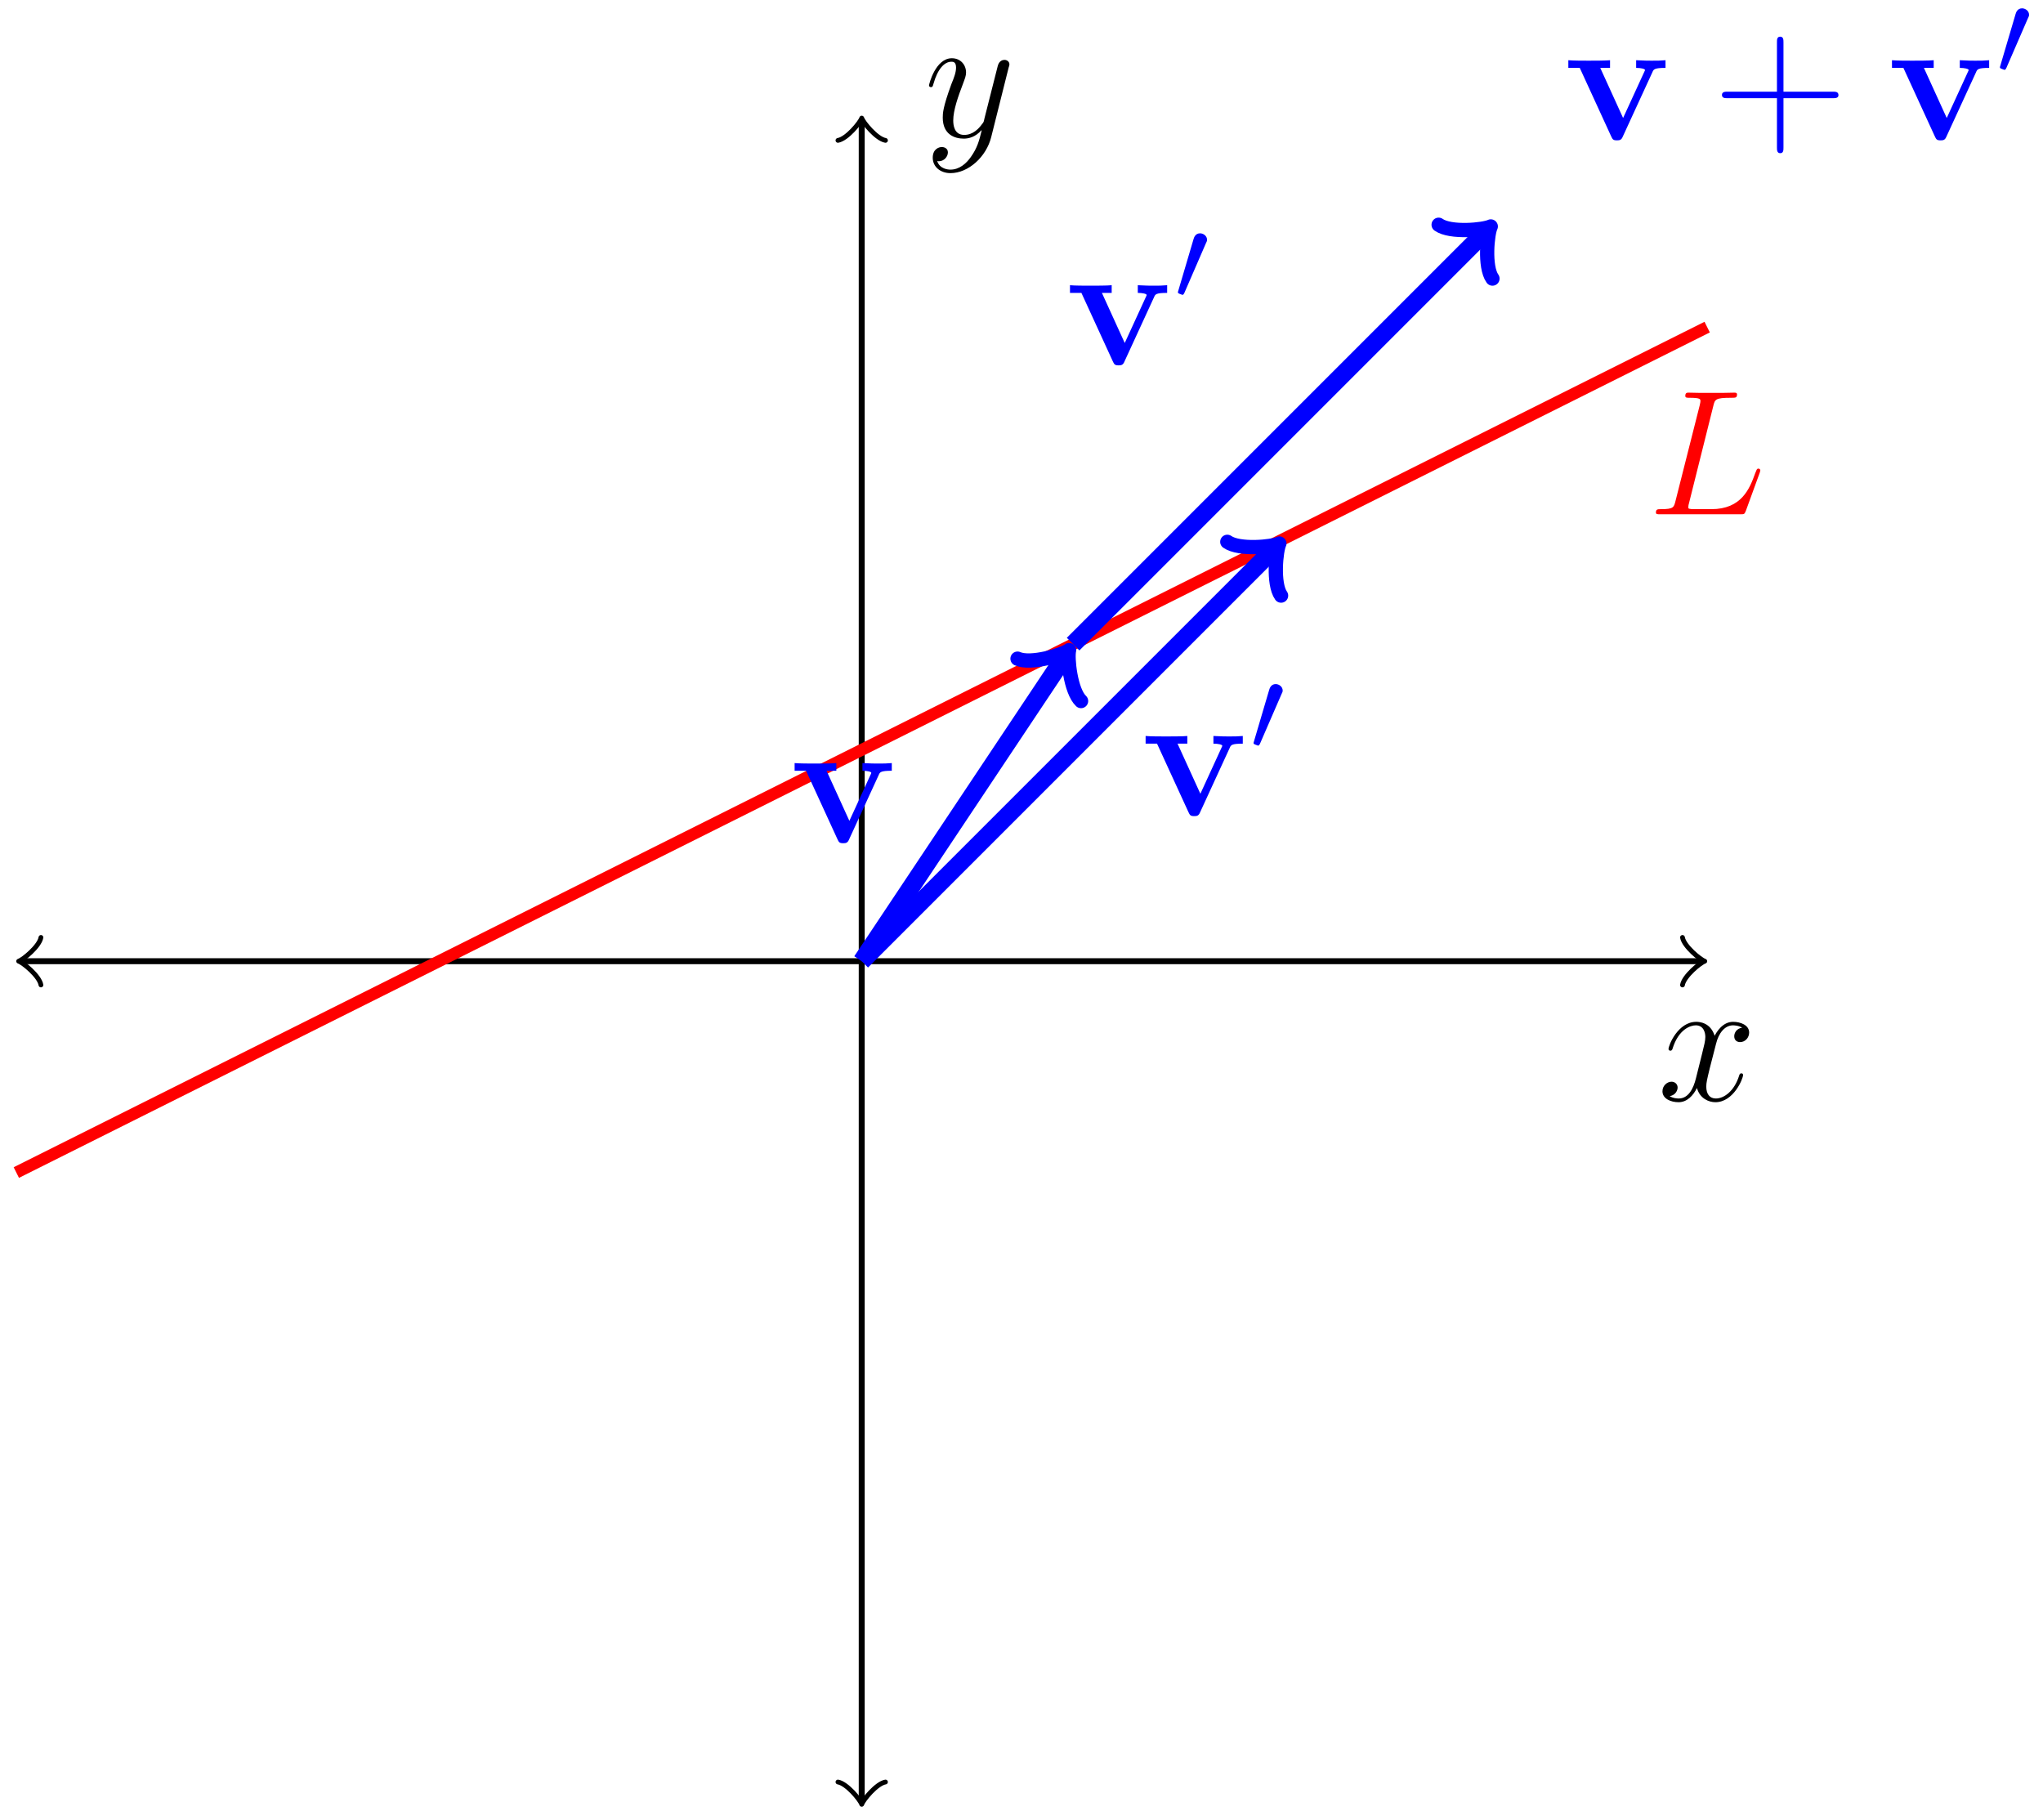
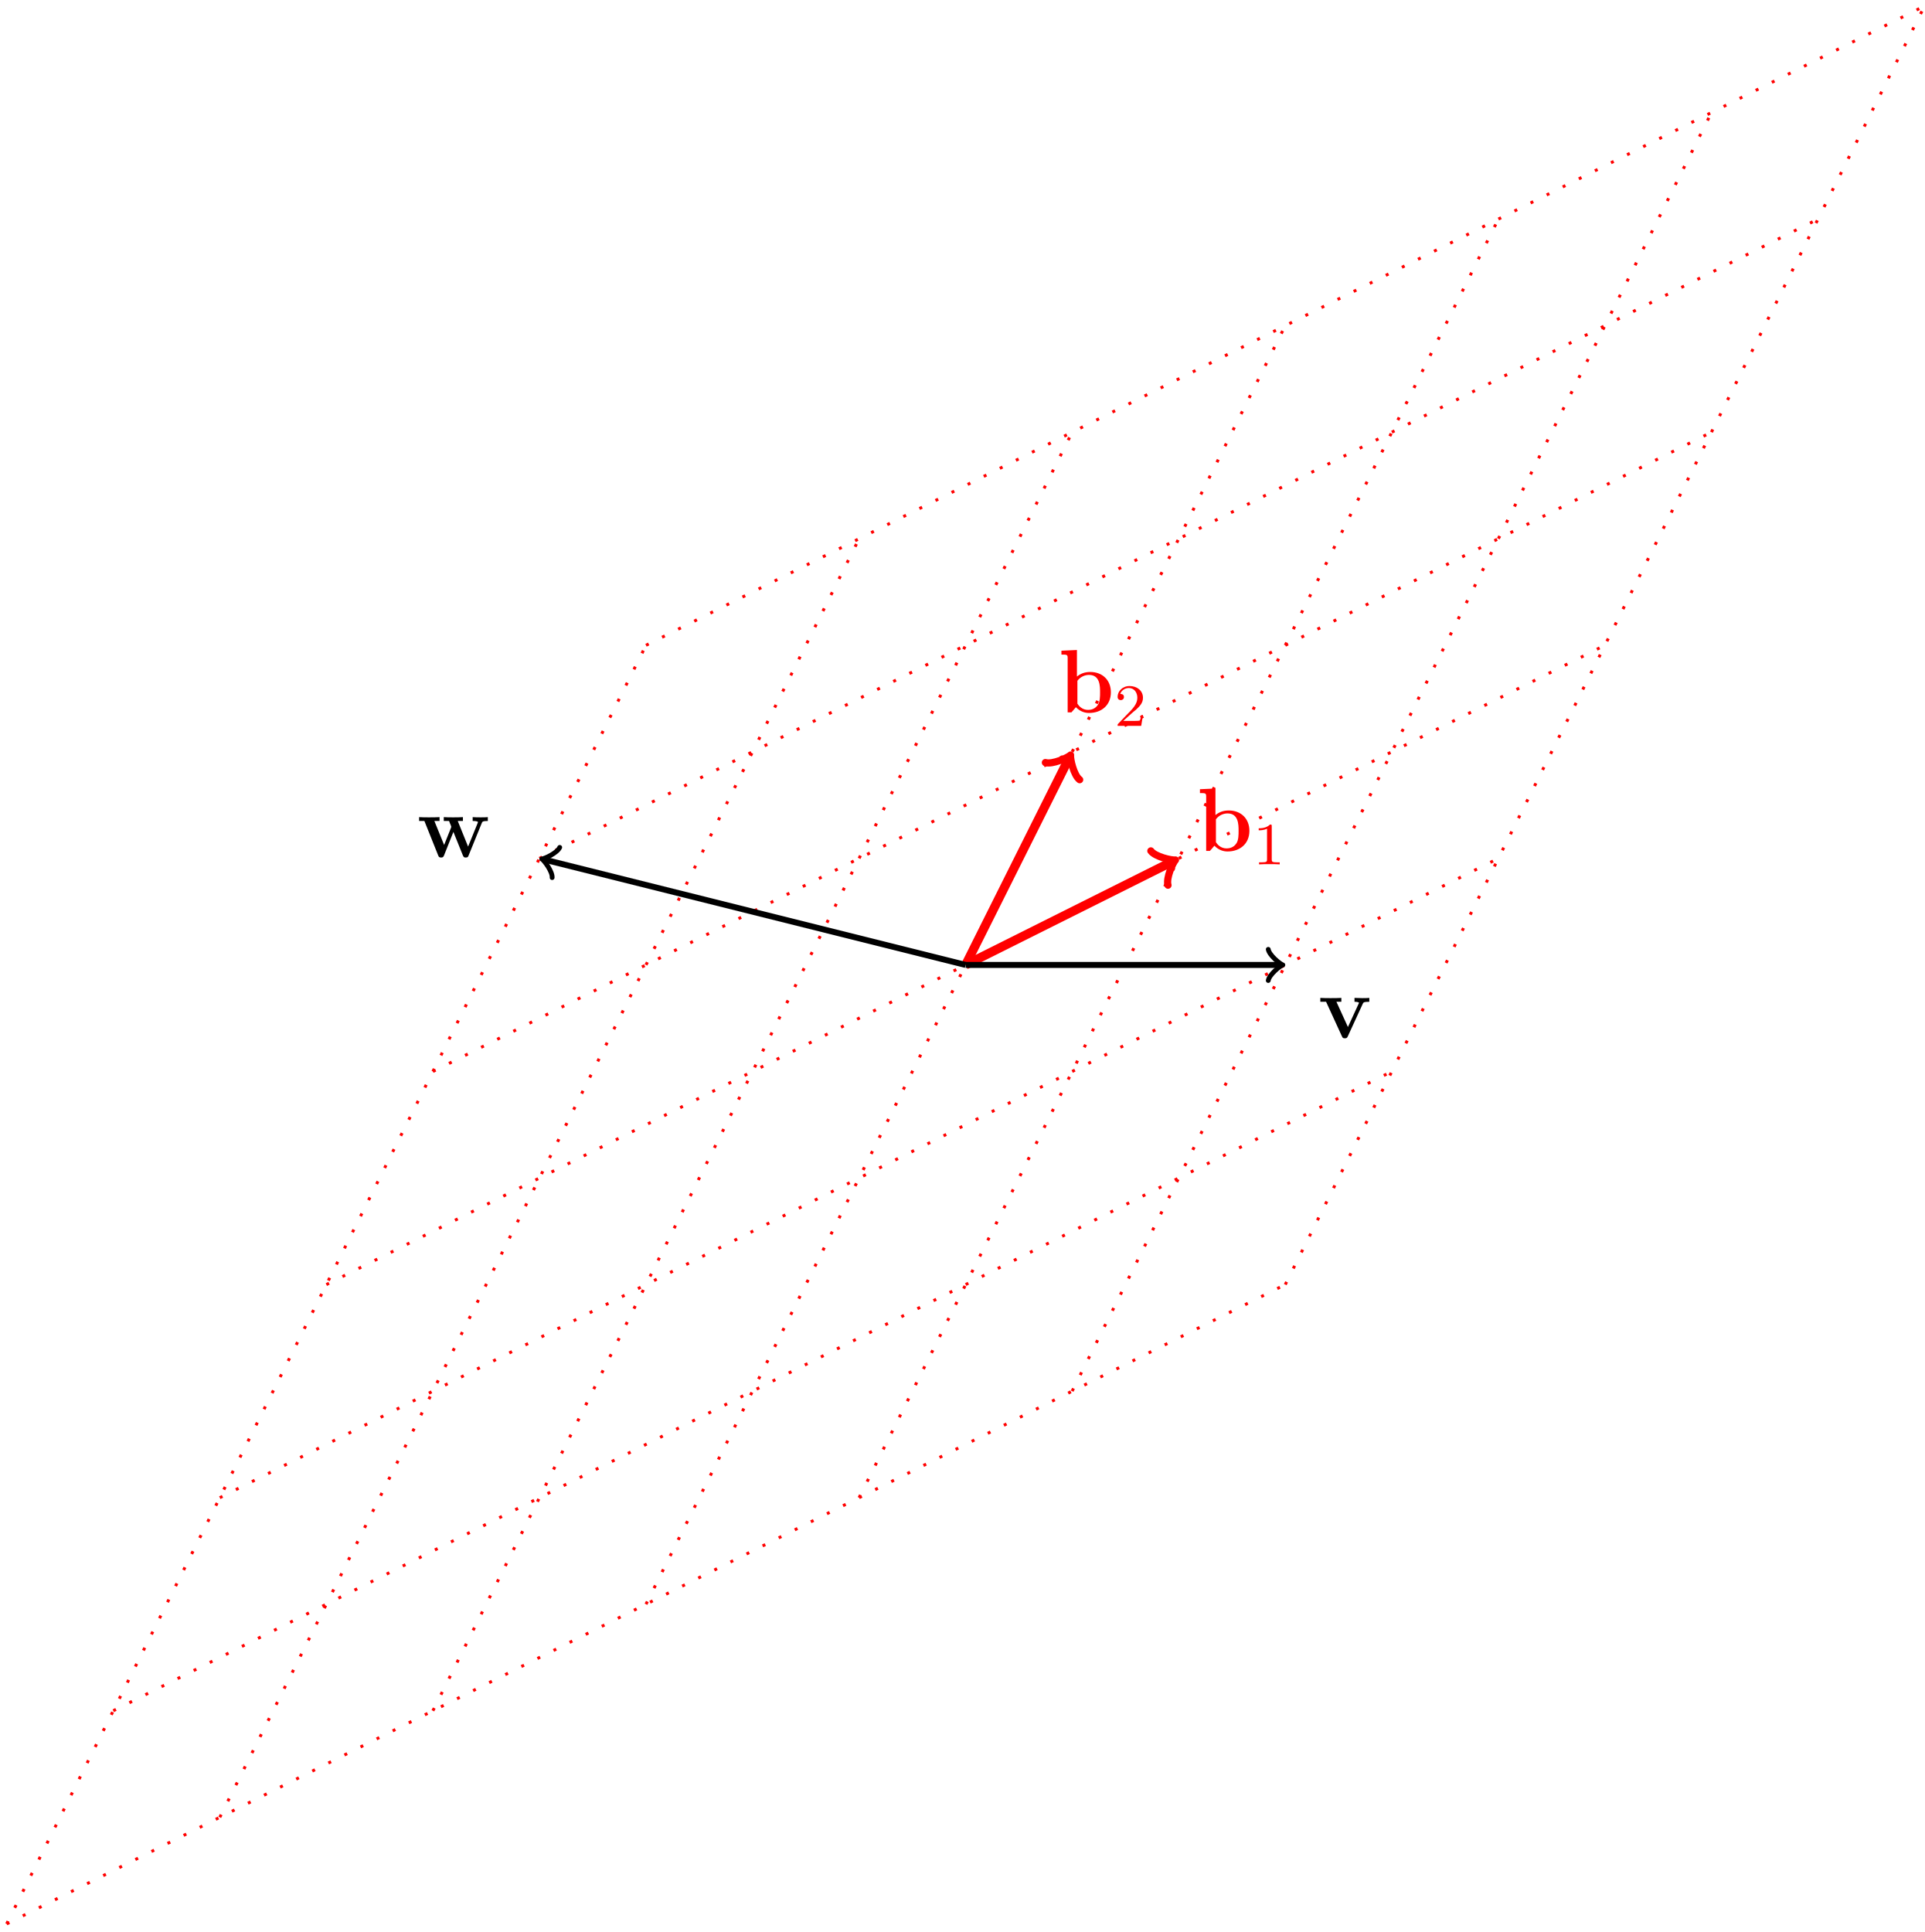
- <svg xmlns="http://www.w3.org/2000/svg" xmlns:xlink="http://www.w3.org/1999/xlink" width="137pt" height="122pt" viewBox="0 0 137 122" version="1.1">
+ <svg xmlns="http://www.w3.org/2000/svg" xmlns:xlink="http://www.w3.org/1999/xlink" width="256pt" height="257pt" viewBox="0 0 256 257" version="1.1">
  <defs>
    <g>
      <symbol overflow="visible" id="glyph0-0">
        <path style="stroke:none;" d="" />
      </symbol>
      <symbol overflow="visible" id="glyph0-1">
-         <path style="stroke:none;" d="M 5.672 -4.875 C 5.281 -4.812 5.141 -4.516 5.141 -4.297 C 5.141 -4 5.359 -3.906 5.531 -3.906 C 5.891 -3.906 6.141 -4.219 6.141 -4.547 C 6.141 -5.047 5.562 -5.266 5.062 -5.266 C 4.344 -5.266 3.938 -4.547 3.828 -4.328 C 3.547 -5.219 2.812 -5.266 2.594 -5.266 C 1.375 -5.266 0.734 -3.703 0.734 -3.438 C 0.734 -3.391 0.781 -3.328 0.859 -3.328 C 0.953 -3.328 0.984 -3.406 1 -3.453 C 1.406 -4.781 2.219 -5.031 2.562 -5.031 C 3.094 -5.031 3.203 -4.531 3.203 -4.25 C 3.203 -3.984 3.125 -3.703 2.984 -3.125 L 2.578 -1.5 C 2.406 -0.781 2.062 -0.125 1.422 -0.125 C 1.359 -0.125 1.062 -0.125 0.812 -0.281 C 1.25 -0.359 1.344 -0.719 1.344 -0.859 C 1.344 -1.094 1.156 -1.25 0.938 -1.25 C 0.641 -1.25 0.328 -0.984 0.328 -0.609 C 0.328 -0.109 0.891 0.125 1.406 0.125 C 1.984 0.125 2.391 -0.328 2.641 -0.828 C 2.828 -0.125 3.438 0.125 3.875 0.125 C 5.094 0.125 5.734 -1.453 5.734 -1.703 C 5.734 -1.766 5.688 -1.812 5.625 -1.812 C 5.516 -1.812 5.5 -1.75 5.469 -1.656 C 5.141 -0.609 4.453 -0.125 3.906 -0.125 C 3.484 -0.125 3.266 -0.438 3.266 -0.922 C 3.266 -1.188 3.312 -1.375 3.5 -2.156 L 3.922 -3.797 C 4.094 -4.5 4.5 -5.031 5.062 -5.031 C 5.078 -5.031 5.422 -5.031 5.672 -4.875 Z M 5.672 -4.875 " />
+         <path style="stroke:none;" d="M 2.484 -8.297 L 0.422 -8.203 L 0.422 -7.688 C 1.156 -7.688 1.25 -7.688 1.25 -7.219 L 1.25 0 L 1.75 0 C 1.953 -0.234 2.156 -0.453 2.344 -0.688 C 2.953 -0.062 3.609 0.078 4.094 0.078 C 5.734 0.078 7 -0.938 7 -2.672 C 7 -4.297 5.875 -5.375 4.25 -5.375 C 3.531 -5.375 2.969 -5.156 2.484 -4.766 Z M 2.547 -4.203 C 2.969 -4.766 3.578 -4.984 4.094 -4.984 C 5.562 -4.984 5.562 -3.469 5.562 -2.672 C 5.562 -2.141 5.562 -1.453 5.281 -1.016 C 4.906 -0.438 4.344 -0.328 3.969 -0.328 C 3.156 -0.328 2.719 -0.891 2.547 -1.156 Z M 2.547 -4.203 " />
      </symbol>
      <symbol overflow="visible" id="glyph0-2">
-         <path style="stroke:none;" d="M 3.141 1.344 C 2.828 1.797 2.359 2.203 1.766 2.203 C 1.625 2.203 1.047 2.172 0.875 1.625 C 0.906 1.641 0.969 1.641 0.984 1.641 C 1.344 1.641 1.594 1.328 1.594 1.047 C 1.594 0.781 1.359 0.688 1.188 0.688 C 0.984 0.688 0.578 0.828 0.578 1.406 C 0.578 2.016 1.094 2.438 1.766 2.438 C 2.969 2.438 4.172 1.344 4.5 0.016 L 5.672 -4.656 C 5.688 -4.703 5.719 -4.781 5.719 -4.859 C 5.719 -5.031 5.562 -5.156 5.391 -5.156 C 5.281 -5.156 5.031 -5.109 4.938 -4.75 L 4.047 -1.234 C 4 -1.016 4 -0.984 3.891 -0.859 C 3.656 -0.531 3.266 -0.125 2.688 -0.125 C 2.016 -0.125 1.953 -0.781 1.953 -1.094 C 1.953 -1.781 2.281 -2.703 2.609 -3.562 C 2.734 -3.906 2.812 -4.078 2.812 -4.312 C 2.812 -4.812 2.453 -5.266 1.859 -5.266 C 0.766 -5.266 0.328 -3.531 0.328 -3.438 C 0.328 -3.391 0.375 -3.328 0.453 -3.328 C 0.562 -3.328 0.578 -3.375 0.625 -3.547 C 0.906 -4.547 1.359 -5.031 1.828 -5.031 C 1.938 -5.031 2.141 -5.031 2.141 -4.641 C 2.141 -4.328 2.016 -3.984 1.828 -3.531 C 1.25 -1.953 1.25 -1.562 1.25 -1.281 C 1.25 -0.141 2.062 0.125 2.656 0.125 C 3 0.125 3.438 0.016 3.844 -0.438 L 3.859 -0.422 C 3.688 0.281 3.562 0.75 3.141 1.344 Z M 3.141 1.344 " />
+         <path style="stroke:none;" d="M 5.922 -4.516 C 6 -4.703 6.047 -4.797 6.797 -4.797 L 6.797 -5.312 C 6.375 -5.281 6.344 -5.281 5.859 -5.281 C 5.531 -5.281 5.516 -5.281 4.828 -5.312 L 4.828 -4.797 C 5.156 -4.797 5.422 -4.734 5.422 -4.656 C 5.422 -4.641 5.422 -4.625 5.359 -4.5 L 3.953 -1.438 L 2.422 -4.797 L 3.078 -4.797 L 3.078 -5.312 C 2.797 -5.281 1.953 -5.281 1.641 -5.281 C 1.297 -5.281 0.594 -5.281 0.281 -5.312 L 0.281 -4.797 L 1.047 -4.797 L 3.141 -0.234 C 3.25 0 3.281 0.062 3.547 0.062 C 3.734 0.062 3.844 0.031 3.938 -0.203 Z M 5.922 -4.516 " />
      </symbol>
      <symbol overflow="visible" id="glyph0-3">
-         <path style="stroke:none;" d="M 4.391 -7.25 C 4.5 -7.703 4.531 -7.812 5.578 -7.812 C 5.906 -7.812 5.984 -7.812 5.984 -8.047 C 5.984 -8.156 5.859 -8.156 5.812 -8.156 C 5.562 -8.156 5.297 -8.141 5.062 -8.141 L 3.453 -8.141 C 3.234 -8.141 2.969 -8.156 2.734 -8.156 C 2.641 -8.156 2.516 -8.156 2.516 -7.938 C 2.516 -7.812 2.625 -7.812 2.797 -7.812 C 3.531 -7.812 3.531 -7.719 3.531 -7.594 C 3.531 -7.562 3.531 -7.5 3.484 -7.312 L 1.859 -0.891 C 1.75 -0.469 1.734 -0.344 0.891 -0.344 C 0.672 -0.344 0.547 -0.344 0.547 -0.125 C 0.547 0 0.625 0 0.859 0 L 6.219 0 C 6.484 0 6.484 -0.016 6.578 -0.234 L 7.5 -2.766 C 7.516 -2.828 7.547 -2.906 7.547 -2.938 C 7.547 -3.016 7.484 -3.062 7.422 -3.062 C 7.406 -3.062 7.344 -3.062 7.328 -3.016 C 7.297 -3 7.297 -2.969 7.203 -2.75 C 6.828 -1.703 6.281 -0.344 4.266 -0.344 L 3.125 -0.344 C 2.953 -0.344 2.922 -0.344 2.859 -0.359 C 2.719 -0.375 2.719 -0.391 2.719 -0.484 C 2.719 -0.578 2.734 -0.641 2.766 -0.75 Z M 4.391 -7.25 " />
+         <path style="stroke:none;" d="M 8.609 -4.5 C 8.688 -4.703 8.719 -4.797 9.422 -4.797 L 9.422 -5.312 C 9.078 -5.281 8.922 -5.281 8.484 -5.281 C 8 -5.281 7.844 -5.281 7.406 -5.312 L 7.406 -4.797 C 7.516 -4.797 8.109 -4.797 8.109 -4.641 C 8.109 -4.625 8.109 -4.609 8.062 -4.5 L 6.797 -1.391 L 5.422 -4.797 L 6.109 -4.797 L 6.109 -5.312 C 5.828 -5.281 5.109 -5.281 4.797 -5.281 C 4.188 -5.281 4.156 -5.281 3.562 -5.312 L 3.562 -4.797 L 4.266 -4.797 C 4.297 -4.703 4.359 -4.547 4.406 -4.438 C 4.453 -4.359 4.562 -4.078 4.562 -4.016 C 4.562 -4 4.531 -3.906 4.516 -3.875 L 3.609 -1.609 L 2.312 -4.797 L 3 -4.797 L 3 -5.312 C 2.719 -5.281 1.906 -5.281 1.594 -5.281 C 1.203 -5.281 0.641 -5.281 0.281 -5.312 L 0.281 -4.797 L 0.984 -4.797 L 2.812 -0.234 C 2.891 -0.031 2.938 0.062 3.203 0.062 C 3.328 0.062 3.484 0.062 3.578 -0.172 L 4.844 -3.344 L 6.109 -0.203 C 6.219 0.062 6.344 0.062 6.484 0.062 C 6.75 0.062 6.797 -0.016 6.875 -0.234 Z M 8.609 -4.5 " />
      </symbol>
      <symbol overflow="visible" id="glyph1-0">
        <path style="stroke:none;" d="" />
      </symbol>
      <symbol overflow="visible" id="glyph1-1">
-         <path style="stroke:none;" d="M 5.922 -4.516 C 6 -4.703 6.047 -4.797 6.797 -4.797 L 6.797 -5.312 C 6.375 -5.281 6.344 -5.281 5.859 -5.281 C 5.531 -5.281 5.516 -5.281 4.828 -5.312 L 4.828 -4.797 C 5.156 -4.797 5.422 -4.734 5.422 -4.656 C 5.422 -4.641 5.422 -4.625 5.359 -4.5 L 3.953 -1.438 L 2.422 -4.797 L 3.078 -4.797 L 3.078 -5.312 C 2.797 -5.281 1.953 -5.281 1.641 -5.281 C 1.297 -5.281 0.594 -5.281 0.281 -5.312 L 0.281 -4.797 L 1.047 -4.797 L 3.141 -0.234 C 3.25 0 3.281 0.062 3.547 0.062 C 3.734 0.062 3.844 0.031 3.938 -0.203 Z M 5.922 -4.516 " />
+         <path style="stroke:none;" d="M 2.5 -5.078 C 2.5 -5.297 2.484 -5.297 2.266 -5.297 C 1.938 -4.984 1.516 -4.797 0.766 -4.797 L 0.766 -4.531 C 0.984 -4.531 1.406 -4.531 1.875 -4.734 L 1.875 -0.656 C 1.875 -0.359 1.844 -0.266 1.094 -0.266 L 0.812 -0.266 L 0.812 0 C 1.141 -0.031 1.828 -0.031 2.188 -0.031 C 2.547 -0.031 3.234 -0.031 3.562 0 L 3.562 -0.266 L 3.281 -0.266 C 2.531 -0.266 2.5 -0.359 2.5 -0.656 Z M 2.5 -5.078 " />
      </symbol>
-       <symbol overflow="visible" id="glyph2-0">
-         <path style="stroke:none;" d="" />
-       </symbol>
-       <symbol overflow="visible" id="glyph2-1">
-         <path style="stroke:none;" d="M 2.109 -3.781 C 2.156 -3.875 2.188 -3.938 2.188 -4.016 C 2.188 -4.281 1.938 -4.453 1.719 -4.453 C 1.406 -4.453 1.312 -4.172 1.281 -4.062 L 0.266 -0.625 C 0.234 -0.531 0.234 -0.516 0.234 -0.5 C 0.234 -0.438 0.281 -0.422 0.359 -0.391 C 0.516 -0.328 0.531 -0.328 0.547 -0.328 C 0.562 -0.328 0.609 -0.328 0.672 -0.469 Z M 2.109 -3.781 " />
-       </symbol>
-       <symbol overflow="visible" id="glyph3-0">
-         <path style="stroke:none;" d="" />
-       </symbol>
-       <symbol overflow="visible" id="glyph3-1">
-         <path style="stroke:none;" d="M 4.766 -2.766 L 8.062 -2.766 C 8.234 -2.766 8.453 -2.766 8.453 -2.969 C 8.453 -3.203 8.25 -3.203 8.062 -3.203 L 4.766 -3.203 L 4.766 -6.5 C 4.766 -6.672 4.766 -6.891 4.547 -6.891 C 4.328 -6.891 4.328 -6.688 4.328 -6.5 L 4.328 -3.203 L 1.031 -3.203 C 0.859 -3.203 0.641 -3.203 0.641 -2.984 C 0.641 -2.766 0.844 -2.766 1.031 -2.766 L 4.328 -2.766 L 4.328 0.531 C 4.328 0.703 4.328 0.922 4.547 0.922 C 4.766 0.922 4.766 0.719 4.766 0.531 Z M 4.766 -2.766 " />
+       <symbol overflow="visible" id="glyph1-2">
+         <path style="stroke:none;" d="M 2.25 -1.625 C 2.375 -1.75 2.703 -2.016 2.844 -2.125 C 3.328 -2.578 3.797 -3.016 3.797 -3.734 C 3.797 -4.688 3 -5.297 2.016 -5.297 C 1.047 -5.297 0.422 -4.578 0.422 -3.859 C 0.422 -3.469 0.734 -3.422 0.844 -3.422 C 1.016 -3.422 1.266 -3.531 1.266 -3.844 C 1.266 -4.25 0.859 -4.25 0.766 -4.25 C 1 -4.844 1.531 -5.031 1.922 -5.031 C 2.656 -5.031 3.047 -4.406 3.047 -3.734 C 3.047 -2.906 2.469 -2.297 1.516 -1.344 L 0.516 -0.297 C 0.422 -0.219 0.422 -0.203 0.422 0 L 3.562 0 L 3.797 -1.422 L 3.547 -1.422 C 3.531 -1.266 3.469 -0.875 3.375 -0.719 C 3.328 -0.656 2.719 -0.656 2.594 -0.656 L 1.172 -0.656 Z M 2.25 -1.625 " />
      </symbol>
    </g>
  </defs>
  <g id="surface1">
-     <path style="fill:none;stroke-width:0.399;stroke-linecap:butt;stroke-linejoin:miter;stroke:rgb(0%,0%,0%);stroke-opacity:1;stroke-miterlimit:10;" d="M -56.235 -0 L 56.234 -0 " transform="matrix(1,0,0,-1,57.786,64.453)" />
-     <path style="fill:none;stroke-width:0.319;stroke-linecap:round;stroke-linejoin:round;stroke:rgb(0%,0%,0%);stroke-opacity:1;stroke-miterlimit:10;" d="M -1.195 1.594 C -1.098 0.996 -0 0.098 0.301 0 C -0 -0.101 -1.098 -0.996 -1.195 -1.594 " transform="matrix(-1,0,0,1,1.55066,64.453)" />
-     <path style="fill:none;stroke-width:0.319;stroke-linecap:round;stroke-linejoin:round;stroke:rgb(0%,0%,0%);stroke-opacity:1;stroke-miterlimit:10;" d="M -1.197 1.594 C -1.096 0.996 -0.002 0.101 0.299 -0 C -0.002 -0.098 -1.096 -0.996 -1.197 -1.594 " transform="matrix(1,0,0,-1,114.0213,64.453)" />
+     <path style="fill:none;stroke-width:0.399;stroke-linecap:butt;stroke-linejoin:miter;stroke:rgb(100%,0%,0%);stroke-opacity:1;stroke-dasharray:0.399,1.993;stroke-miterlimit:10;" d="M -127.562 -127.56 L 42.52 -42.521 " transform="matrix(1,0,0,-1,128.453,128.358)" />
+     <path style="fill:none;stroke-width:0.399;stroke-linecap:butt;stroke-linejoin:miter;stroke:rgb(100%,0%,0%);stroke-opacity:1;stroke-dasharray:0.399,1.993;stroke-miterlimit:10;" d="M -113.387 -99.212 L 56.695 -14.173 " transform="matrix(1,0,0,-1,128.453,128.358)" />
+     <path style="fill:none;stroke-width:0.399;stroke-linecap:butt;stroke-linejoin:miter;stroke:rgb(100%,0%,0%);stroke-opacity:1;stroke-dasharray:0.399,1.993;stroke-miterlimit:10;" d="M -99.215 -70.869 L 70.867 14.174 " transform="matrix(1,0,0,-1,128.453,128.358)" />
+     <path style="fill:none;stroke-width:0.399;stroke-linecap:butt;stroke-linejoin:miter;stroke:rgb(100%,0%,0%);stroke-opacity:1;stroke-dasharray:0.399,1.993;stroke-miterlimit:10;" d="M -85.039 -42.521 L 85.039 42.522 " transform="matrix(1,0,0,-1,128.453,128.358)" />
+     <path style="fill:none;stroke-width:0.399;stroke-linecap:butt;stroke-linejoin:miter;stroke:rgb(100%,0%,0%);stroke-opacity:1;stroke-dasharray:0.399,1.993;stroke-miterlimit:10;" d="M -70.867 -14.173 L 99.215 70.866 " transform="matrix(1,0,0,-1,128.453,128.358)" />
+     <path style="fill:none;stroke-width:0.399;stroke-linecap:butt;stroke-linejoin:miter;stroke:rgb(100%,0%,0%);stroke-opacity:1;stroke-dasharray:0.399,1.993;stroke-miterlimit:10;" d="M -56.695 14.174 L 113.387 99.213 " transform="matrix(1,0,0,-1,128.453,128.358)" />
+     <path style="fill:none;stroke-width:0.399;stroke-linecap:butt;stroke-linejoin:miter;stroke:rgb(100%,0%,0%);stroke-opacity:1;stroke-dasharray:0.399,1.993;stroke-miterlimit:10;" d="M -42.519 42.522 L 127.559 127.561 " transform="matrix(1,0,0,-1,128.453,128.358)" />
+     <path style="fill:none;stroke-width:0.399;stroke-linecap:butt;stroke-linejoin:miter;stroke:rgb(100%,0%,0%);stroke-opacity:1;stroke-dasharray:0.399,1.993;stroke-miterlimit:10;" d="M -127.562 -127.56 L -42.519 42.522 " transform="matrix(1,0,0,-1,128.453,128.358)" />
+     <path style="fill:none;stroke-width:0.399;stroke-linecap:butt;stroke-linejoin:miter;stroke:rgb(100%,0%,0%);stroke-opacity:1;stroke-dasharray:0.399,1.993;stroke-miterlimit:10;" d="M -99.215 -113.388 L -14.172 56.694 " transform="matrix(1,0,0,-1,128.453,128.358)" />
+     <path style="fill:none;stroke-width:0.399;stroke-linecap:butt;stroke-linejoin:miter;stroke:rgb(100%,0%,0%);stroke-opacity:1;stroke-dasharray:0.399,1.993;stroke-miterlimit:10;" d="M -70.867 -99.212 L 14.172 70.866 " transform="matrix(1,0,0,-1,128.453,128.358)" />
+     <path style="fill:none;stroke-width:0.399;stroke-linecap:butt;stroke-linejoin:miter;stroke:rgb(100%,0%,0%);stroke-opacity:1;stroke-dasharray:0.399,1.993;stroke-miterlimit:10;" d="M -42.519 -85.04 L 42.52 85.042 " transform="matrix(1,0,0,-1,128.453,128.358)" />
+     <path style="fill:none;stroke-width:0.399;stroke-linecap:butt;stroke-linejoin:miter;stroke:rgb(100%,0%,0%);stroke-opacity:1;stroke-dasharray:0.399,1.993;stroke-miterlimit:10;" d="M -14.172 -70.869 L 70.867 99.213 " transform="matrix(1,0,0,-1,128.453,128.358)" />
+     <path style="fill:none;stroke-width:0.399;stroke-linecap:butt;stroke-linejoin:miter;stroke:rgb(100%,0%,0%);stroke-opacity:1;stroke-dasharray:0.399,1.993;stroke-miterlimit:10;" d="M 14.172 -56.693 L 99.215 113.385 " transform="matrix(1,0,0,-1,128.453,128.358)" />
+     <path style="fill:none;stroke-width:0.399;stroke-linecap:butt;stroke-linejoin:miter;stroke:rgb(100%,0%,0%);stroke-opacity:1;stroke-dasharray:0.399,1.993;stroke-miterlimit:10;" d="M 42.52 -42.521 L 127.559 127.561 " transform="matrix(1,0,0,-1,128.453,128.358)" />
+     <path style="fill:none;stroke-width:1.196;stroke-linecap:butt;stroke-linejoin:miter;stroke:rgb(100%,0%,0%);stroke-opacity:1;stroke-miterlimit:10;" d="M 0 -0.001 L 27.492 13.745 " transform="matrix(1,0,0,-1,128.453,128.358)" />
+     <path style="fill:none;stroke-width:0.956;stroke-linecap:round;stroke-linejoin:round;stroke:rgb(100%,0%,0%);stroke-opacity:1;stroke-miterlimit:10;" d="M -1.913 2.549 C -1.754 1.592 0.002 0.159 0.477 0 C 0 -0.159 -1.752 -1.593 -1.912 -2.552 " transform="matrix(0.89442,-0.4472,-0.4472,-0.89442,155.9444,114.6123)" />
+     <g style="fill:rgb(100%,0%,0%);fill-opacity:1;">
+       <use xlink:href="#glyph0-1" x="159.202" y="113.187" />
+     </g>
+     <g style="fill:rgb(100%,0%,0%);fill-opacity:1;">
+       <use xlink:href="#glyph1-1" x="166.674" y="114.98" />
+     </g>
+     <path style="fill:none;stroke-width:1.196;stroke-linecap:butt;stroke-linejoin:miter;stroke:rgb(100%,0%,0%);stroke-opacity:1;stroke-miterlimit:10;" d="M 0 -0.001 L 13.746 27.491 " transform="matrix(1,0,0,-1,128.453,128.358)" />
+     <path style="fill:none;stroke-width:0.956;stroke-linecap:round;stroke-linejoin:round;stroke:rgb(100%,0%,0%);stroke-opacity:1;stroke-miterlimit:10;" d="M -1.913 2.55 C -1.754 1.594 -0.002 0.16 0.48 -0.001 C -0 -0.158 -1.754 -1.594 -1.913 -2.551 " transform="matrix(0.4472,-0.89442,-0.89442,-0.4472,142.1987,100.8666)" />
+     <g style="fill:rgb(100%,0%,0%);fill-opacity:1;">
+       <use xlink:href="#glyph0-1" x="140.776" y="94.762" />
+     </g>
+     <g style="fill:rgb(100%,0%,0%);fill-opacity:1;">
+       <use xlink:href="#glyph1-2" x="148.248" y="96.555" />
+     </g>
+     <path style="fill:none;stroke-width:0.797;stroke-linecap:butt;stroke-linejoin:miter;stroke:rgb(0%,0%,0%);stroke-opacity:1;stroke-miterlimit:10;" d="M 0 -0.001 L 41.813 -0.001 " transform="matrix(1,0,0,-1,128.453,128.358)" />
+     <path style="fill:none;stroke-width:0.638;stroke-linecap:round;stroke-linejoin:round;stroke:rgb(0%,0%,0%);stroke-opacity:1;stroke-miterlimit:10;" d="M -1.555 2.073 C -1.426 1.296 -0 0.131 0.39 -0.001 C -0 -0.13 -1.426 -1.294 -1.555 -2.072 " transform="matrix(1,0,0,-1,170.2658,128.358)" />
    <g style="fill:rgb(0%,0%,0%);fill-opacity:1;">
-       <use xlink:href="#glyph0-1" x="111.154" y="73.784" />
+       <use xlink:href="#glyph0-2" x="175.356" y="138.055" />
    </g>
-     <path style="fill:none;stroke-width:0.399;stroke-linecap:butt;stroke-linejoin:miter;stroke:rgb(0%,0%,0%);stroke-opacity:1;stroke-miterlimit:10;" d="M -0.001 -56.234 L -0.001 56.234 " transform="matrix(1,0,0,-1,57.786,64.453)" />
-     <path style="fill:none;stroke-width:0.319;stroke-linecap:round;stroke-linejoin:round;stroke:rgb(0%,0%,0%);stroke-opacity:1;stroke-miterlimit:10;" d="M -1.196 1.593 C -1.095 0.995 -0.001 0.101 0.3 -0.001 C -0.001 -0.099 -1.095 -0.997 -1.196 -1.595 " transform="matrix(0,1,1,0,57.786,120.6883)" />
-     <path style="fill:none;stroke-width:0.319;stroke-linecap:round;stroke-linejoin:round;stroke:rgb(0%,0%,0%);stroke-opacity:1;stroke-miterlimit:10;" d="M -1.196 1.595 C -1.095 0.997 -0.001 0.099 0.3 0.001 C -0.001 -0.101 -1.095 -0.995 -1.196 -1.593 " transform="matrix(0,-1,-1,0,57.786,8.21766)" />
+     <path style="fill:none;stroke-width:0.797;stroke-linecap:butt;stroke-linejoin:miter;stroke:rgb(0%,0%,0%);stroke-opacity:1;stroke-miterlimit:10;" d="M 0 -0.001 L -56.008 14.003 " transform="matrix(1,0,0,-1,128.453,128.358)" />
+     <path style="fill:none;stroke-width:0.638;stroke-linecap:round;stroke-linejoin:round;stroke:rgb(0%,0%,0%);stroke-opacity:1;stroke-miterlimit:10;" d="M -1.552 2.071 C -1.423 1.295 0 0.128 0.387 -0.001 C 0 -0.129 -1.424 -1.295 -1.555 -2.073 " transform="matrix(-0.97014,-0.24251,-0.24251,0.97014,72.44563,114.3561)" />
    <g style="fill:rgb(0%,0%,0%);fill-opacity:1;">
-       <use xlink:href="#glyph0-2" x="61.97" y="9.171" />
-     </g>
-     <path style="fill:none;stroke-width:0.797;stroke-linecap:butt;stroke-linejoin:miter;stroke:rgb(100%,0%,0%);stroke-opacity:1;stroke-miterlimit:10;" d="M -56.692 -14.172 L 56.694 42.519 " transform="matrix(1,0,0,-1,57.786,64.453)" />
-     <g style="fill:rgb(100%,0%,0%);fill-opacity:1;">
-       <use xlink:href="#glyph0-3" x="110.497" y="34.485" />
-     </g>
-     <path style="fill:none;stroke-width:1.196;stroke-linecap:butt;stroke-linejoin:miter;stroke:rgb(0%,0%,100%);stroke-opacity:1;stroke-miterlimit:10;" d="M -0.001 -0 L 13.64 20.461 " transform="matrix(1,0,0,-1,57.786,64.453)" />
-     <path style="fill:none;stroke-width:0.956;stroke-linecap:round;stroke-linejoin:round;stroke:rgb(0%,0%,100%);stroke-opacity:1;stroke-miterlimit:10;" d="M -1.912 2.551 C -1.753 1.595 -0.001 0.16 0.476 0.001 C 0 -0.157 -1.752 -1.593 -1.913 -2.552 " transform="matrix(0.55641,-0.8346,-0.8346,-0.55641,71.42724,43.99112)" />
-     <g style="fill:rgb(0%,0%,100%);fill-opacity:1;">
-       <use xlink:href="#glyph1-1" x="53.005" y="56.48" />
-     </g>
-     <path style="fill:none;stroke-width:1.196;stroke-linecap:butt;stroke-linejoin:miter;stroke:rgb(0%,0%,100%);stroke-opacity:1;stroke-miterlimit:10;" d="M -0.001 -0 L 27.671 27.672 " transform="matrix(1,0,0,-1,57.786,64.453)" />
-     <path style="fill:none;stroke-width:0.956;stroke-linecap:round;stroke-linejoin:round;stroke:rgb(0%,0%,100%);stroke-opacity:1;stroke-miterlimit:10;" d="M -1.913 2.55 C -1.753 1.594 0.001 0.161 0.476 0.001 C 0.001 -0.16 -1.753 -1.593 -1.913 -2.549 " transform="matrix(0.70712,-0.7071,-0.7071,-0.70712,85.4565,36.78248)" />
-     <g style="fill:rgb(0%,0%,100%);fill-opacity:1;">
-       <use xlink:href="#glyph1-1" x="76.542" y="54.663" />
-     </g>
-     <g style="fill:rgb(0%,0%,100%);fill-opacity:1;">
-       <use xlink:href="#glyph2-1" x="83.827" y="50.324" />
-     </g>
-     <path style="fill:none;stroke-width:1.196;stroke-linecap:butt;stroke-linejoin:miter;stroke:rgb(0%,0%,100%);stroke-opacity:1;stroke-miterlimit:10;" d="M 14.175 21.262 L 41.843 48.93 " transform="matrix(1,0,0,-1,57.786,64.453)" />
-     <path style="fill:none;stroke-width:0.956;stroke-linecap:round;stroke-linejoin:round;stroke:rgb(0%,0%,100%);stroke-opacity:1;stroke-miterlimit:10;" d="M -1.913 2.552 C -1.755 1.594 -0.001 0.16 0.479 -0 C -0.001 -0.16 -1.755 -1.594 -1.913 -2.552 " transform="matrix(0.70712,-0.7071,-0.7071,-0.70712,99.62989,15.52238)" />
-     <g style="fill:rgb(0%,0%,100%);fill-opacity:1;">
-       <use xlink:href="#glyph1-1" x="71.47" y="24.437" />
-     </g>
-     <g style="fill:rgb(0%,0%,100%);fill-opacity:1;">
-       <use xlink:href="#glyph2-1" x="78.755" y="20.098" />
-     </g>
-     <g style="fill:rgb(0%,0%,100%);fill-opacity:1;">
-       <use xlink:href="#glyph1-1" x="104.889" y="9.35" />
-     </g>
-     <g style="fill:rgb(0%,0%,100%);fill-opacity:1;">
-       <use xlink:href="#glyph3-1" x="114.831" y="9.35" />
-     </g>
-     <g style="fill:rgb(0%,0%,100%);fill-opacity:1;">
-       <use xlink:href="#glyph1-1" x="126.592" y="9.35" />
-     </g>
-     <g style="fill:rgb(0%,0%,100%);fill-opacity:1;">
-       <use xlink:href="#glyph2-1" x="133.878" y="5.011" />
+       <use xlink:href="#glyph0-3" x="55.471" y="114.007" />
    </g>
  </g>
</svg>
